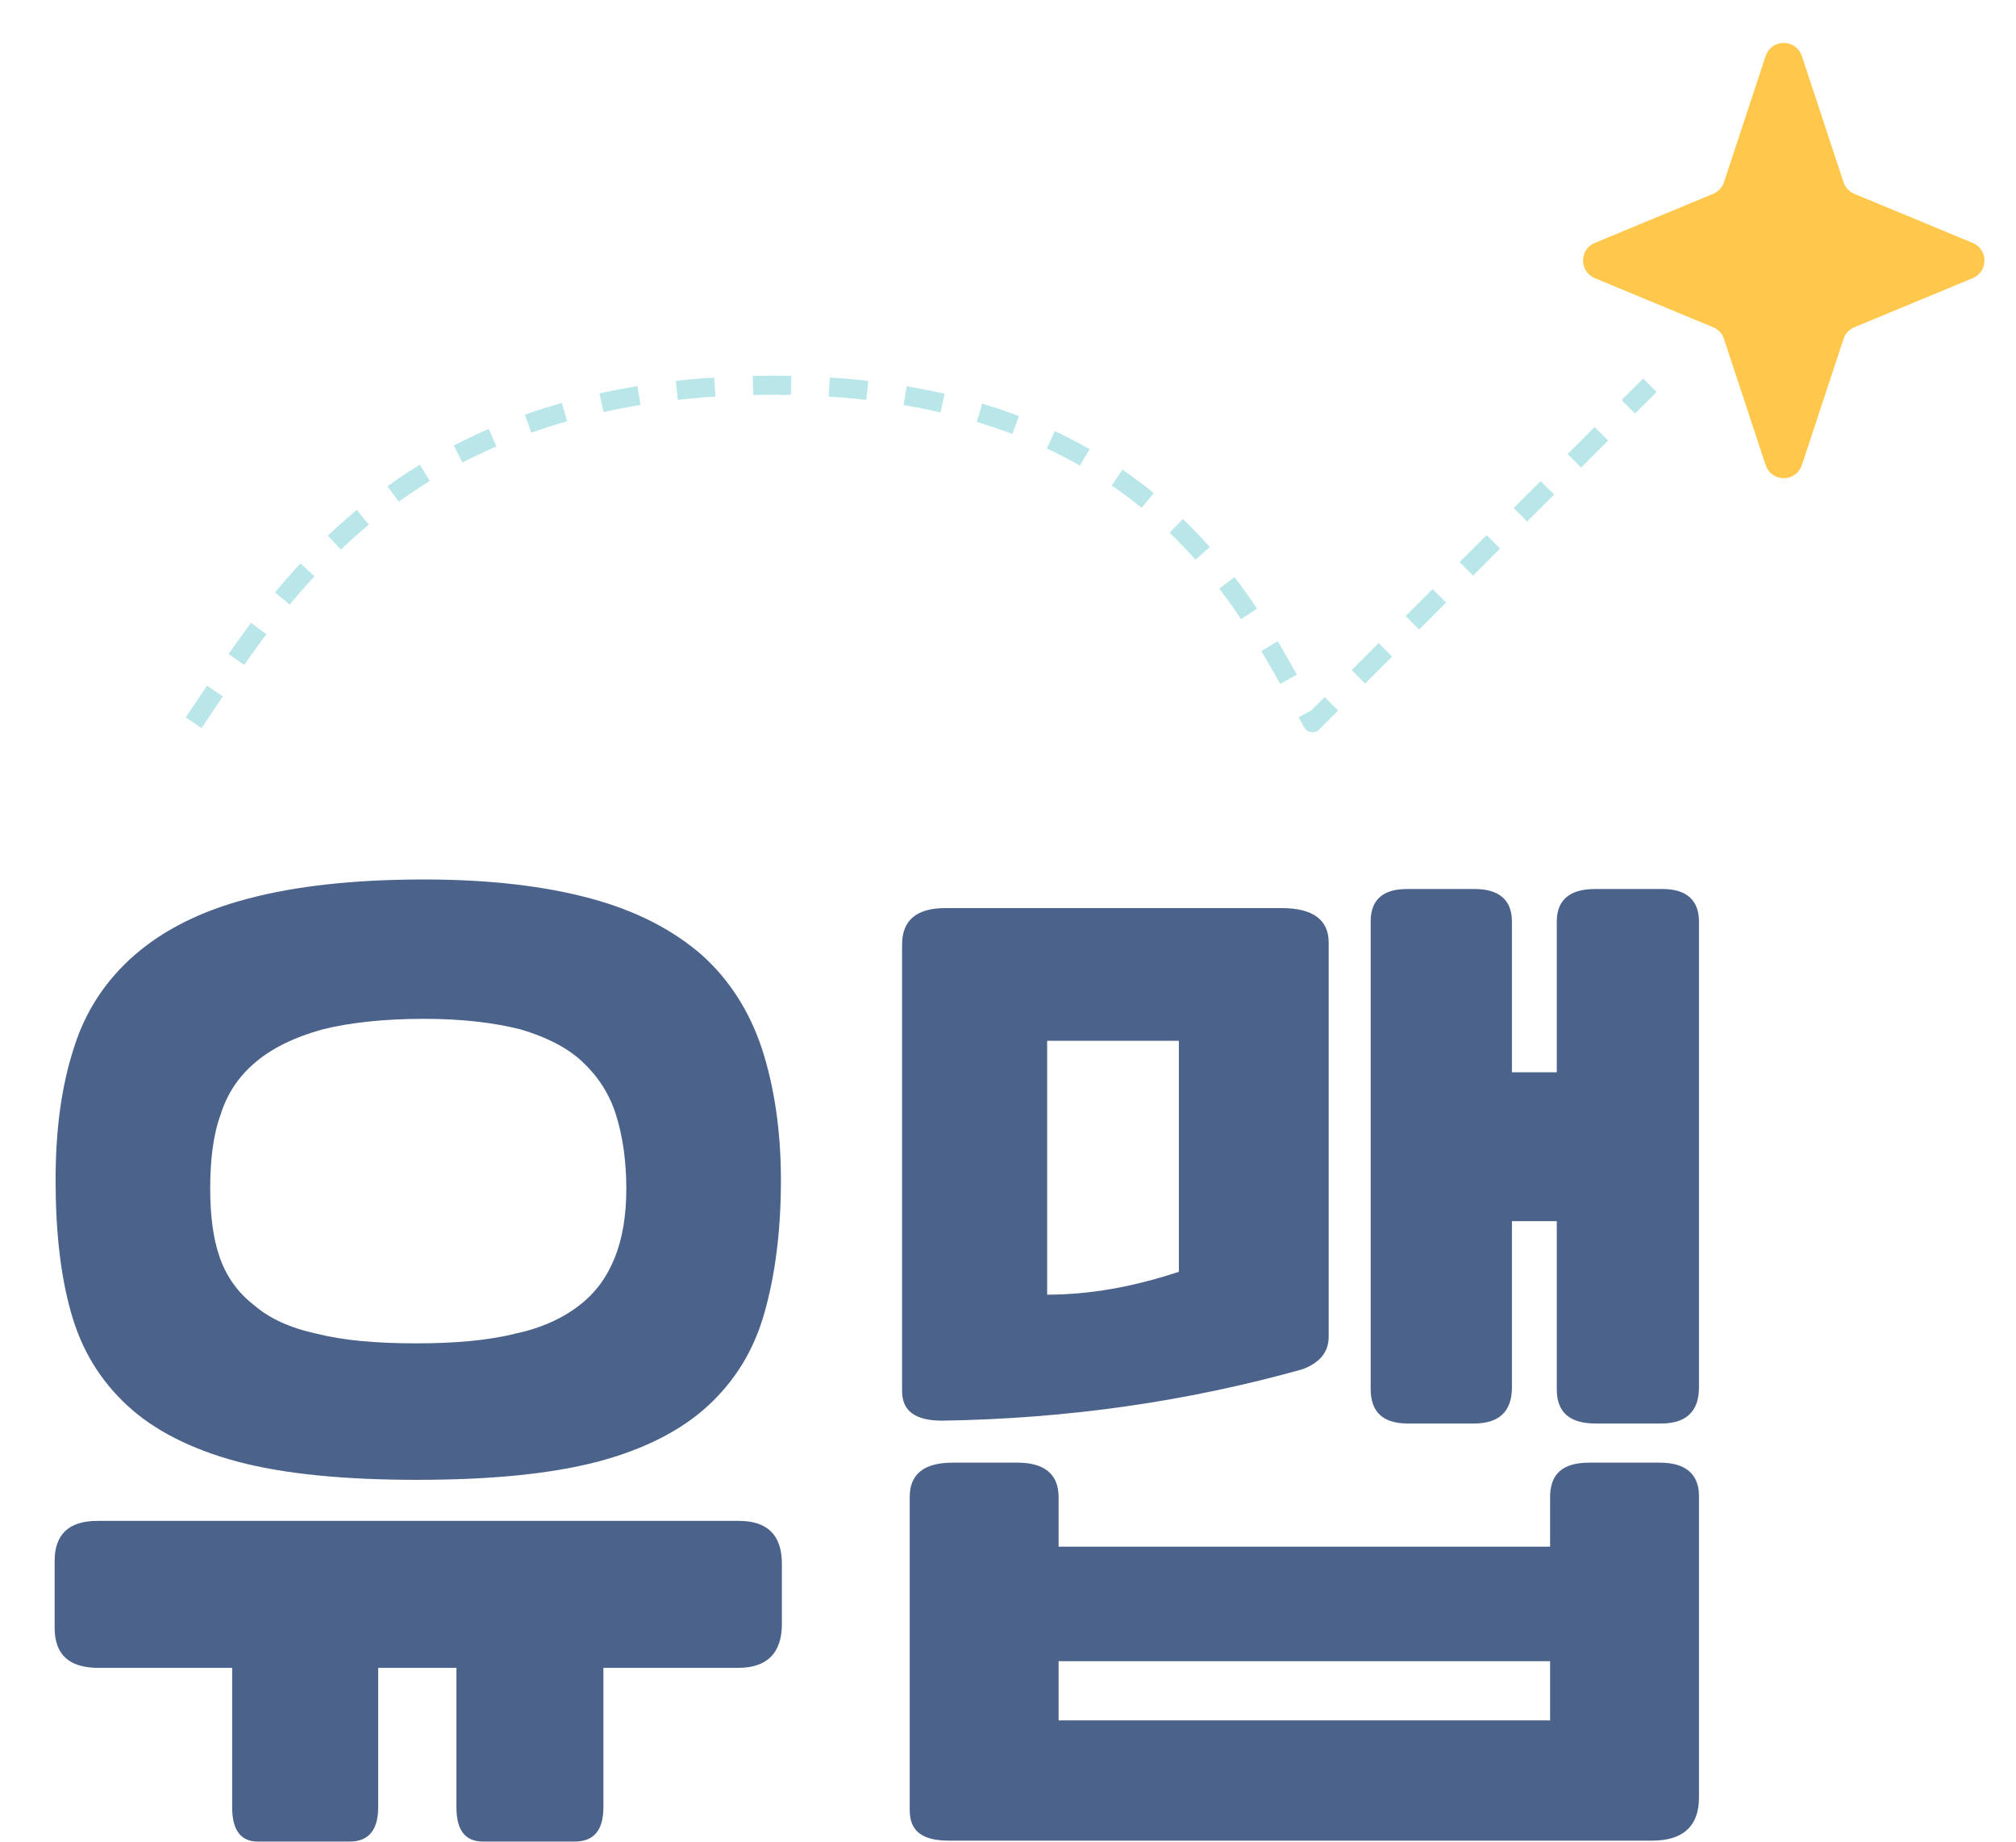
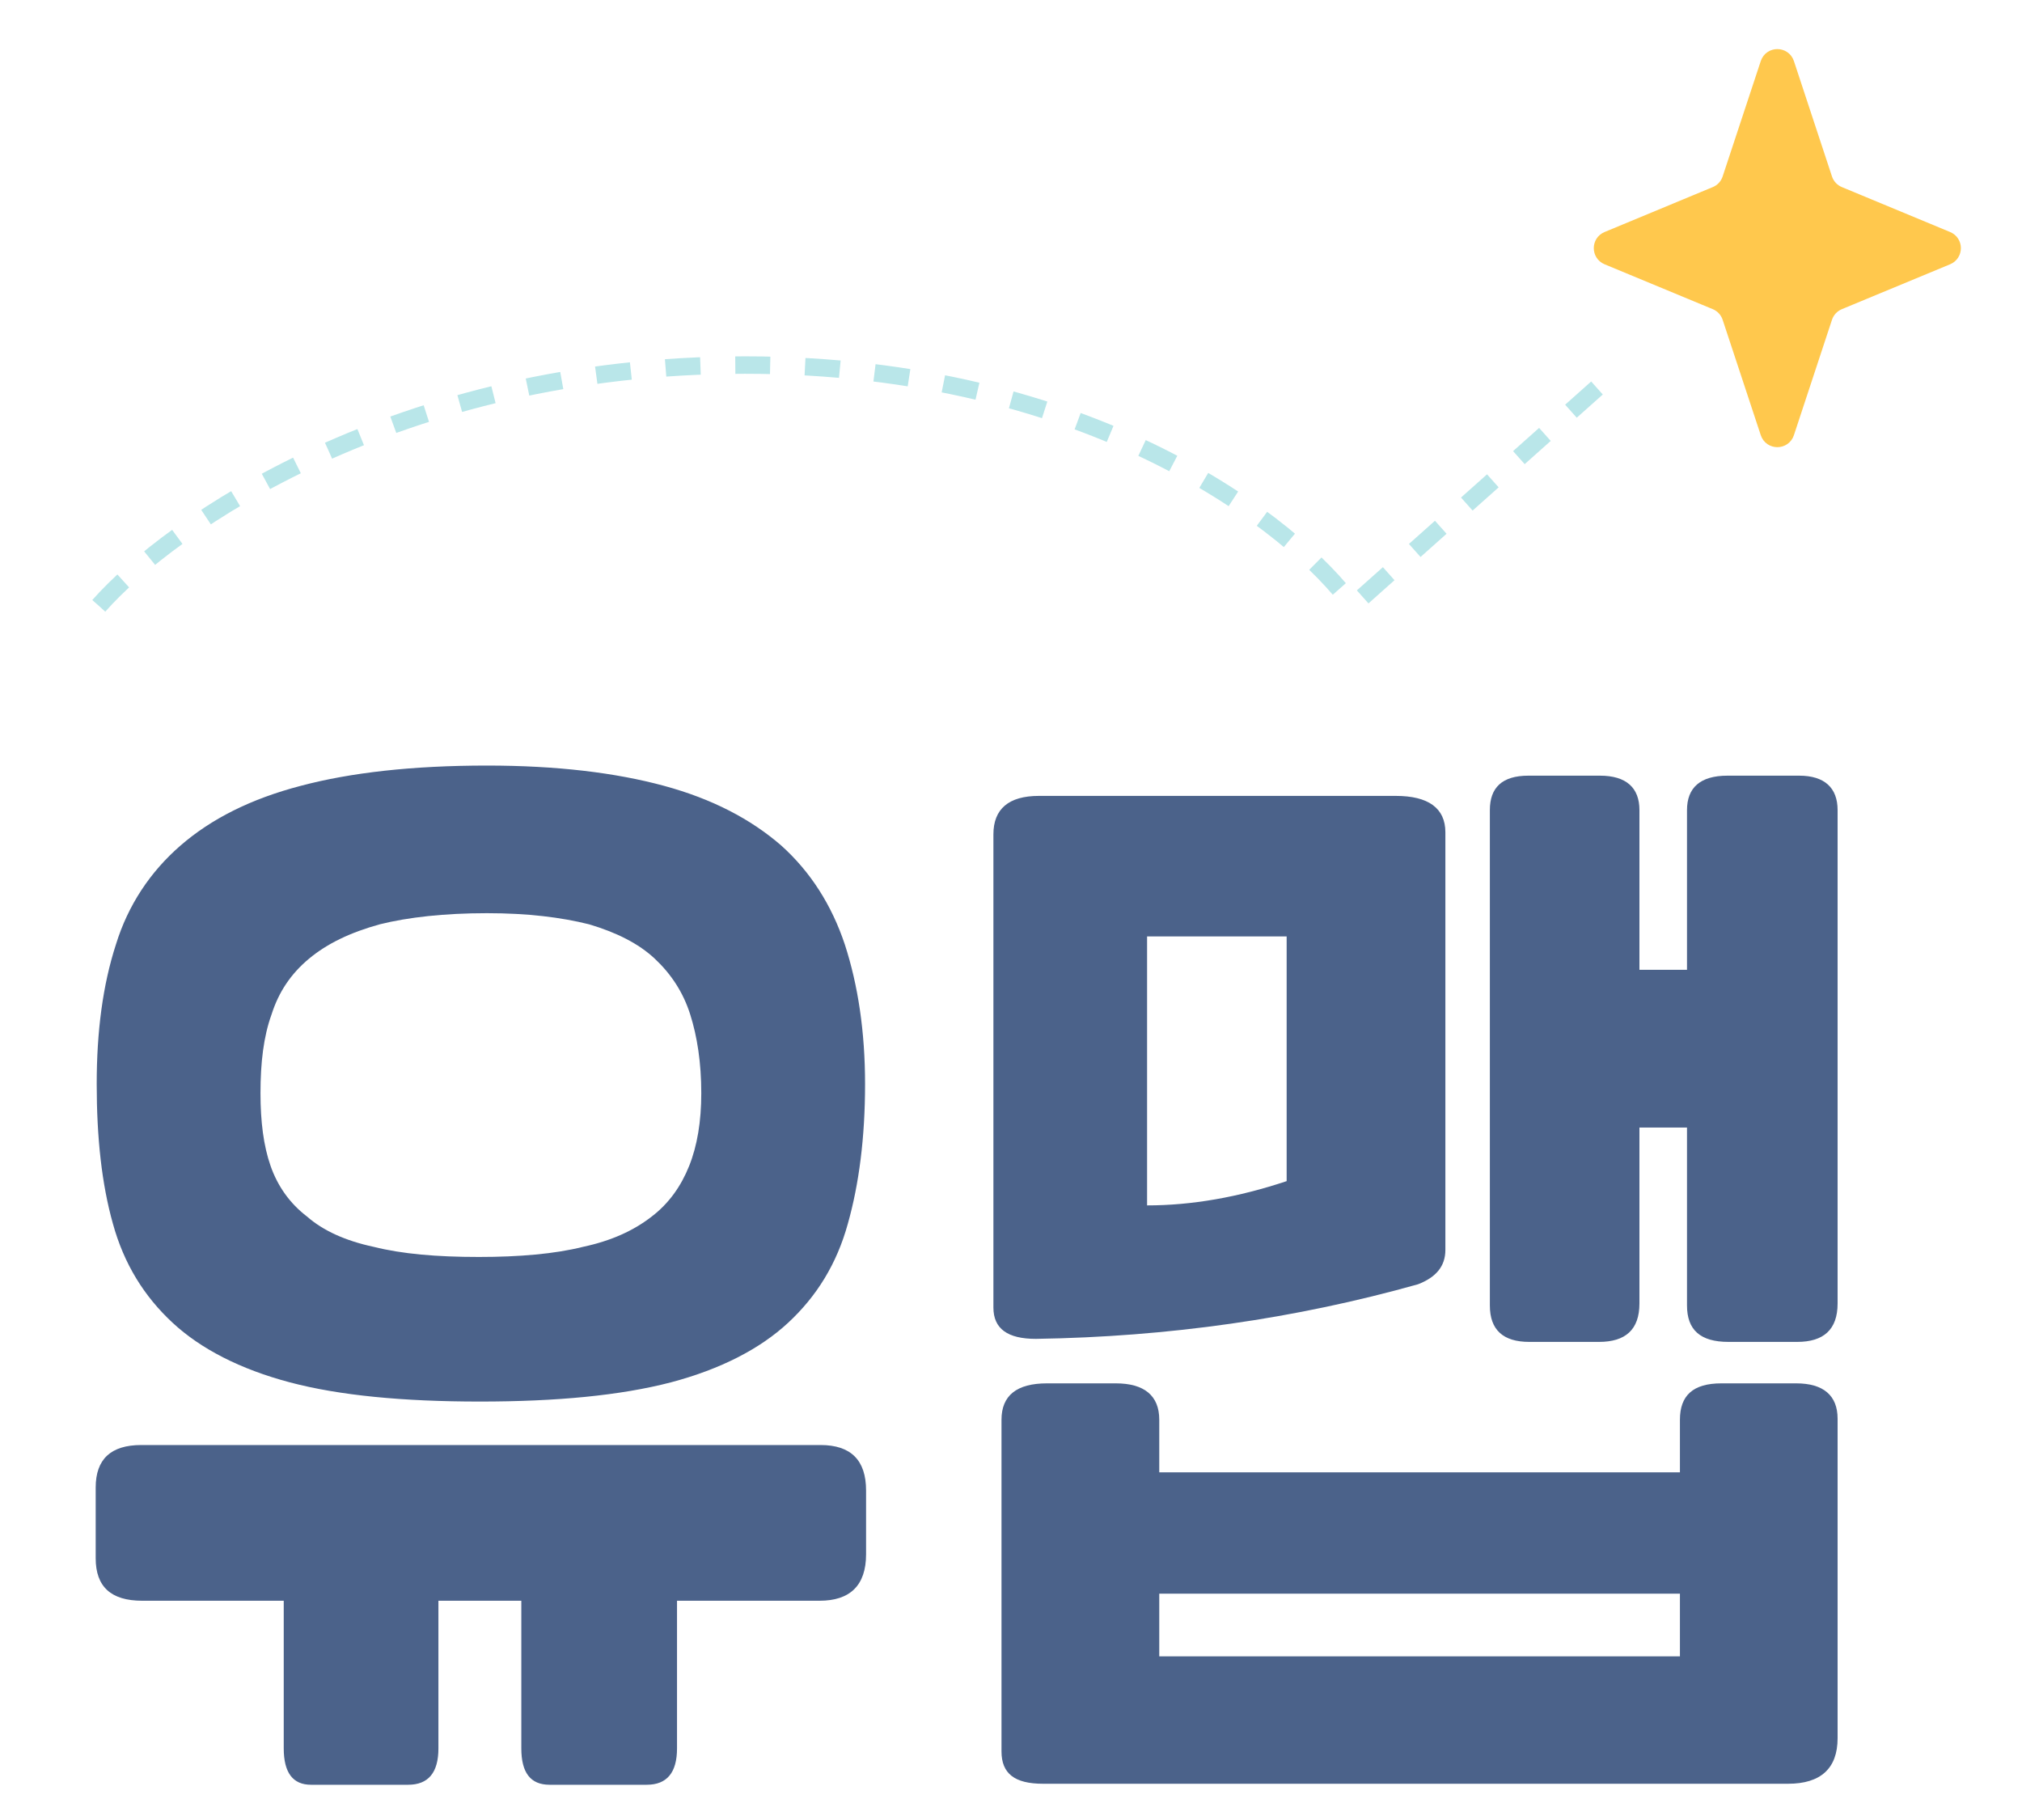
- <svg xmlns="http://www.w3.org/2000/svg" width="1215" height="1110" viewBox="0 0 1215 1110" fill="none">
-   <path d="M470.645 711.17C470.645 741.655 467.194 768.113 460.867 790.545C454.54 813.553 443.036 831.958 426.931 846.913C410.826 861.868 388.394 873.371 360.21 880.849C331.451 888.326 295.214 891.777 251.5 891.777C207.786 891.777 171.55 888.326 143.366 880.849C115.182 873.371 92.75 861.868 76.645 846.913C60.54 831.958 49.036 813.553 42.709 790.545C36.382 768.113 33.506 741.655 33.506 711.17C33.506 681.261 36.957 654.802 44.435 631.795C51.337 609.363 63.991 590.382 81.246 575.427C98.502 560.472 120.934 548.969 149.693 541.491C177.877 534.014 212.963 529.988 255.527 529.988C295.214 529.988 328.575 534.014 356.183 541.491C383.792 548.969 405.649 560.472 422.905 575.427C439.585 590.382 451.664 609.363 459.141 631.795C466.618 654.802 470.645 681.261 470.645 711.17ZM363.661 1005.09V1089.06C363.661 1102.87 357.909 1109.77 346.405 1109.77H291.188C280.259 1109.77 275.083 1102.87 275.083 1089.06V1005.09H227.918V1089.06C227.918 1102.87 222.166 1109.77 210.662 1109.77H155.445C145.091 1109.77 139.915 1102.87 139.915 1089.06V1005.09H59.389C41.559 1005.09 32.931 997.036 32.931 980.931V940.668C32.931 924.563 41.559 916.51 58.814 916.51H445.337C462.592 916.51 471.22 925.138 471.22 942.393V978.63C471.22 996.461 462.017 1005.09 444.762 1005.09H363.661ZM250.925 809.526C273.932 809.526 294.064 807.801 310.169 803.774C326.274 800.323 338.928 794.572 349.281 786.519C359.059 779.042 365.962 769.263 370.563 757.76C375.164 746.256 377.465 732.452 377.465 716.347C377.465 699.091 375.164 684.136 371.138 671.482C367.112 658.828 360.21 648.475 351.007 639.847C341.804 631.22 329.15 624.893 313.62 620.291C297.515 616.265 278.534 613.964 255.527 613.964C231.369 613.964 210.662 616.265 194.557 620.291C177.877 624.893 164.648 631.22 154.294 639.847C143.941 648.475 137.039 658.828 133.013 671.482C128.411 684.136 126.686 699.091 126.686 716.347C126.686 732.452 128.411 746.256 132.437 757.76C136.464 769.263 143.366 779.042 153.144 786.519C162.347 794.572 175.001 800.323 191.106 803.774C207.211 807.801 226.767 809.526 250.925 809.526ZM1023.94 1083.31C1023.94 1100.57 1014.17 1109.2 995.759 1109.2H571.85C555.745 1109.2 548.267 1103.44 548.267 1090.79V902.131C548.267 888.326 556.895 881.424 574.151 881.424H613.263C629.368 881.424 637.996 888.326 637.996 902.131V932.04H934.215V902.131C934.215 888.326 941.692 881.424 957.797 881.424H1000.36C1015.89 881.424 1023.94 888.326 1023.94 901.555V1083.31ZM934.215 1001.06H637.996V1036.72H934.215V1001.06ZM800.772 805.5C800.772 814.703 795.596 821.03 785.243 825.056C715.645 844.612 643.172 854.966 567.824 856.116C551.718 856.116 543.666 850.364 543.666 838.285V569.1C543.666 554.72 552.294 547.243 569.549 547.243H772.589C790.994 547.243 800.772 554.145 800.772 567.95V805.5ZM1023.94 835.985C1023.94 850.939 1015.89 857.842 1000.94 857.842H961.824C945.718 857.842 938.241 850.939 938.241 837.135V735.903H911.207V835.985C911.207 850.939 903.155 857.842 888.2 857.842H848.513C833.558 857.842 826.08 850.939 826.08 837.135V555.296C826.08 542.642 832.983 535.739 847.937 535.739H888.775C903.73 535.739 911.207 542.642 911.207 555.296V646.174H938.241V555.296C938.241 542.642 945.718 535.739 961.248 535.739H1002.09C1016.47 535.739 1023.94 542.642 1023.94 555.296V835.985ZM631.094 780.192C656.402 780.192 682.86 775.59 710.469 766.388V627.193H631.094V780.192Z" fill="#4B628A" />
-   <path d="M1080.49 35.555L1105.59 111.584C1107.16 116.348 1110.73 120.192 1115.37 122.114L1186.69 151.699C1191.42 153.661 1191.42 160.363 1186.69 162.325L1115.37 191.91C1110.73 193.833 1107.16 197.676 1105.59 202.44L1080.49 278.469C1078.76 283.734 1071.31 283.734 1069.57 278.469L1044.47 202.44C1042.9 197.676 1039.33 193.833 1034.7 191.91L963.372 162.325C958.641 160.363 958.641 153.661 963.372 151.699L1034.7 122.114C1039.33 120.192 1042.9 116.348 1044.47 111.584L1069.57 35.555C1071.31 30.29 1078.76 30.29 1080.49 35.555Z" fill="#FFC84D" stroke="#FFC84D" stroke-width="11.504" stroke-linejoin="round" />
-   <path d="M116.68 435.527C163.287 367.734 236.633 232.148 465.434 232.148C694.235 232.148 752.871 367.734 791.008 435.527L994.387 232.148" stroke="#B9E6E9" stroke-width="11.504" stroke-linejoin="round" stroke-dasharray="23.01 23.01" />
+ <svg xmlns="http://www.w3.org/2000/svg" width="40" height="36" viewBox="0 0 40 36" fill="none">
+   <path d="M17.113 21.443C17.113 22.503 16.993 23.423 16.773 24.203C16.553 25.003 16.153 25.643 15.593 26.163C15.033 26.683 14.253 27.083 13.273 27.343C12.273 27.603 11.013 27.723 9.493 27.723C7.973 27.723 6.713 27.603 5.733 27.343C4.753 27.083 3.973 26.683 3.413 26.163C2.853 25.643 2.453 25.003 2.233 24.203C2.013 23.423 1.913 22.503 1.913 21.443C1.913 20.403 2.033 19.483 2.293 18.683C2.533 17.903 2.973 17.243 3.573 16.723C4.173 16.203 4.953 15.803 5.953 15.543C6.933 15.283 8.153 15.143 9.633 15.143C11.013 15.143 12.173 15.283 13.133 15.543C14.093 15.803 14.853 16.203 15.453 16.723C16.033 17.243 16.453 17.903 16.713 18.683C16.973 19.483 17.113 20.403 17.113 21.443ZM13.393 31.663V34.583C13.393 35.063 13.193 35.303 12.793 35.303H10.873C10.493 35.303 10.313 35.063 10.313 34.583V31.663H8.673V34.583C8.673 35.063 8.473 35.303 8.073 35.303H6.153C5.793 35.303 5.613 35.063 5.613 34.583V31.663H2.813C2.193 31.663 1.893 31.383 1.893 30.823V29.423C1.893 28.863 2.193 28.583 2.793 28.583H16.233C16.833 28.583 17.133 28.883 17.133 29.483V30.743C17.133 31.363 16.813 31.663 16.213 31.663H13.393ZM9.473 24.863C10.273 24.863 10.973 24.803 11.533 24.663C12.093 24.543 12.533 24.343 12.893 24.063C13.233 23.803 13.473 23.463 13.633 23.063C13.793 22.663 13.873 22.183 13.873 21.623C13.873 21.023 13.793 20.503 13.653 20.063C13.513 19.623 13.273 19.263 12.953 18.963C12.633 18.663 12.193 18.443 11.653 18.283C11.093 18.143 10.433 18.063 9.633 18.063C8.793 18.063 8.073 18.143 7.513 18.283C6.933 18.443 6.473 18.663 6.113 18.963C5.753 19.263 5.513 19.623 5.373 20.063C5.213 20.503 5.153 21.023 5.153 21.623C5.153 22.183 5.213 22.663 5.353 23.063C5.493 23.463 5.733 23.803 6.073 24.063C6.393 24.343 6.833 24.543 7.393 24.663C7.953 24.803 8.633 24.863 9.473 24.863ZM36.352 34.383C36.352 34.983 36.013 35.283 35.373 35.283H20.633C20.073 35.283 19.812 35.083 19.812 34.643V28.083C19.812 27.603 20.113 27.363 20.712 27.363H22.073C22.633 27.363 22.933 27.603 22.933 28.083V29.123H33.233V28.083C33.233 27.603 33.492 27.363 34.053 27.363H35.532C36.072 27.363 36.352 27.603 36.352 28.063V34.383ZM33.233 31.523H22.933V32.763H33.233V31.523ZM28.593 24.723C28.593 25.043 28.413 25.263 28.052 25.403C25.633 26.083 23.113 26.443 20.492 26.483C19.933 26.483 19.652 26.283 19.652 25.863V16.503C19.652 16.003 19.953 15.743 20.552 15.743H27.613C28.253 15.743 28.593 15.983 28.593 16.463V24.723ZM36.352 25.783C36.352 26.303 36.072 26.543 35.553 26.543H34.193C33.633 26.543 33.373 26.303 33.373 25.823V22.303H32.432V25.783C32.432 26.303 32.153 26.543 31.633 26.543H30.253C29.733 26.543 29.473 26.303 29.473 25.823V16.023C29.473 15.583 29.712 15.343 30.233 15.343H31.652C32.172 15.343 32.432 15.583 32.432 16.023V19.183H33.373V16.023C33.373 15.583 33.633 15.343 34.172 15.343H35.593C36.093 15.343 36.352 15.583 36.352 16.023V25.783ZM22.692 23.843C23.573 23.843 24.492 23.683 25.453 23.363V18.523H22.692V23.843Z" fill="#4B628A" />
+   <path d="M34.996 1.262C35.048 1.104 35.272 1.104 35.324 1.262L36.077 3.544C36.124 3.687 36.232 3.803 36.371 3.86L38.512 4.749C38.654 4.807 38.654 5.009 38.512 5.068L36.371 5.956C36.232 6.013 36.124 6.129 36.077 6.272L35.324 8.554C35.272 8.712 35.048 8.712 34.996 8.554L34.242 6.272C34.195 6.129 34.088 6.013 33.949 5.956L31.808 5.068C31.666 5.009 31.666 4.807 31.808 4.749L33.949 3.86C34.088 3.803 34.195 3.687 34.242 3.544L34.996 1.262Z" fill="#FFC84D" stroke="#FFC84D" stroke-width="0.345" stroke-linejoin="round" />
+   <path d="M1.955 11.983C3.354 10.396 7.87 7.221 14.738 7.221C21.607 7.221 25.614 10.396 26.759 11.983L32.101 7.221" stroke="#B9E6E9" stroke-width="0.345" stroke-linejoin="round" stroke-dasharray="0.69 0.69" />
</svg>
